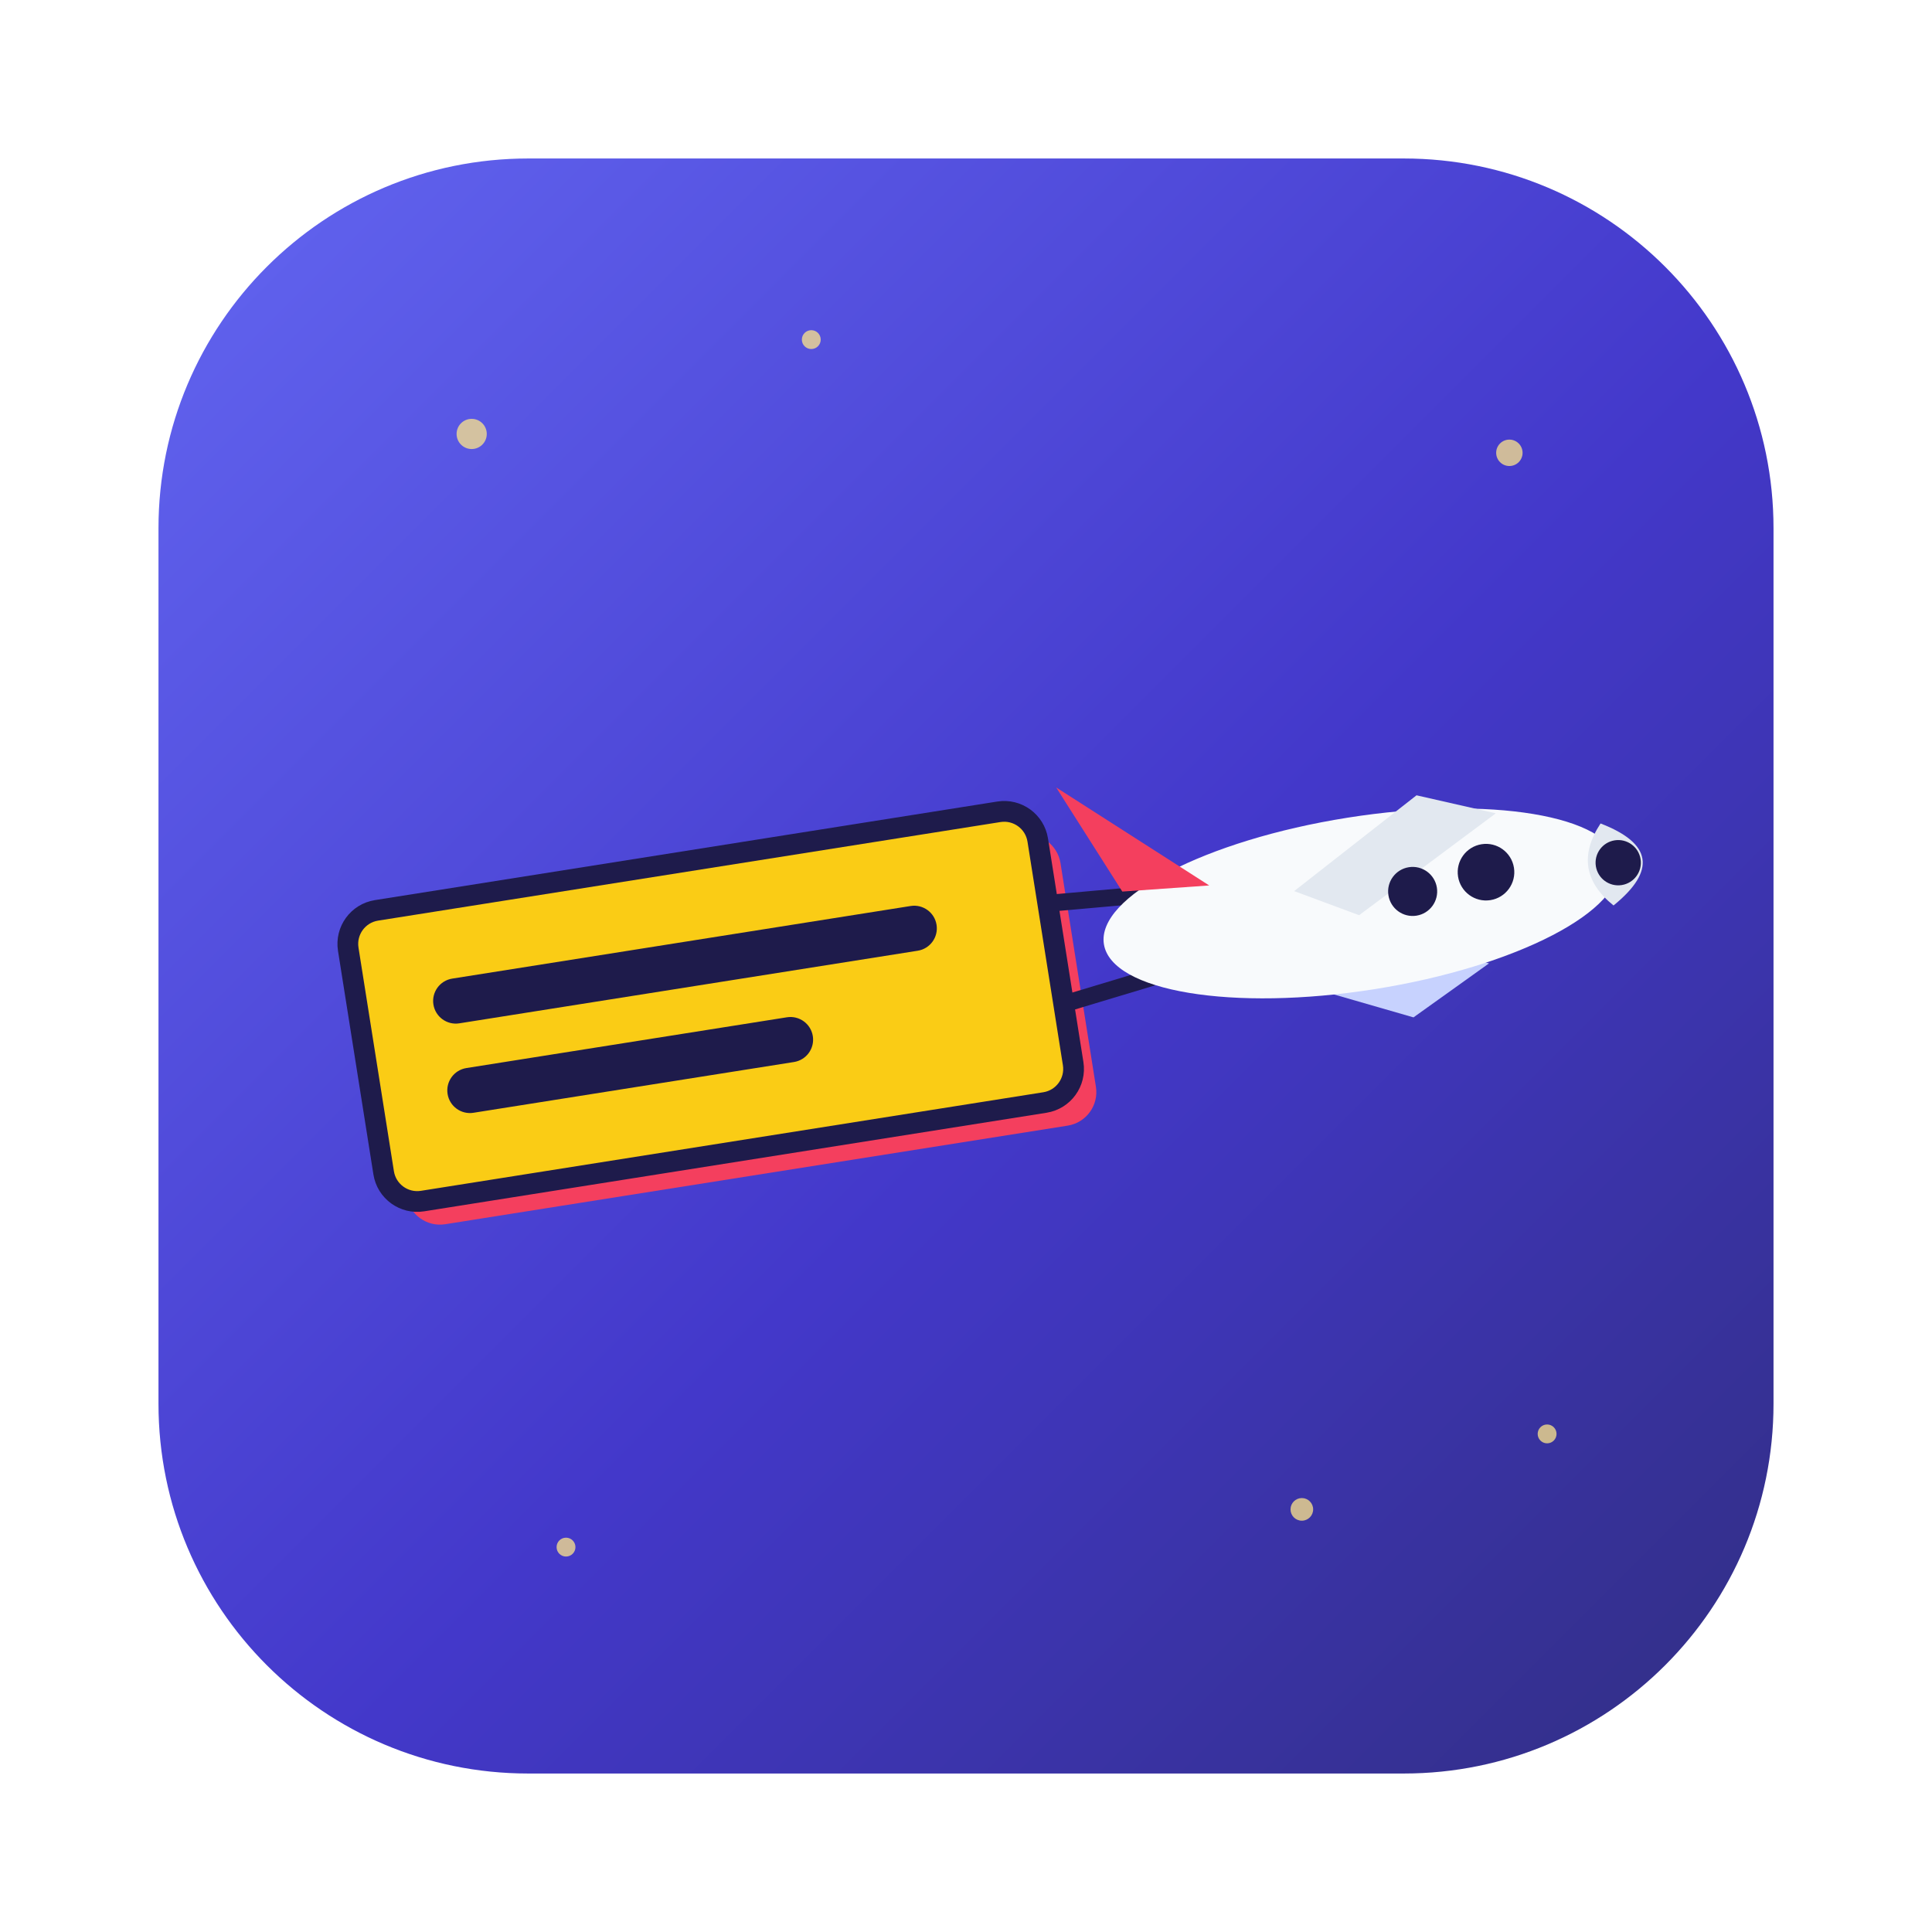
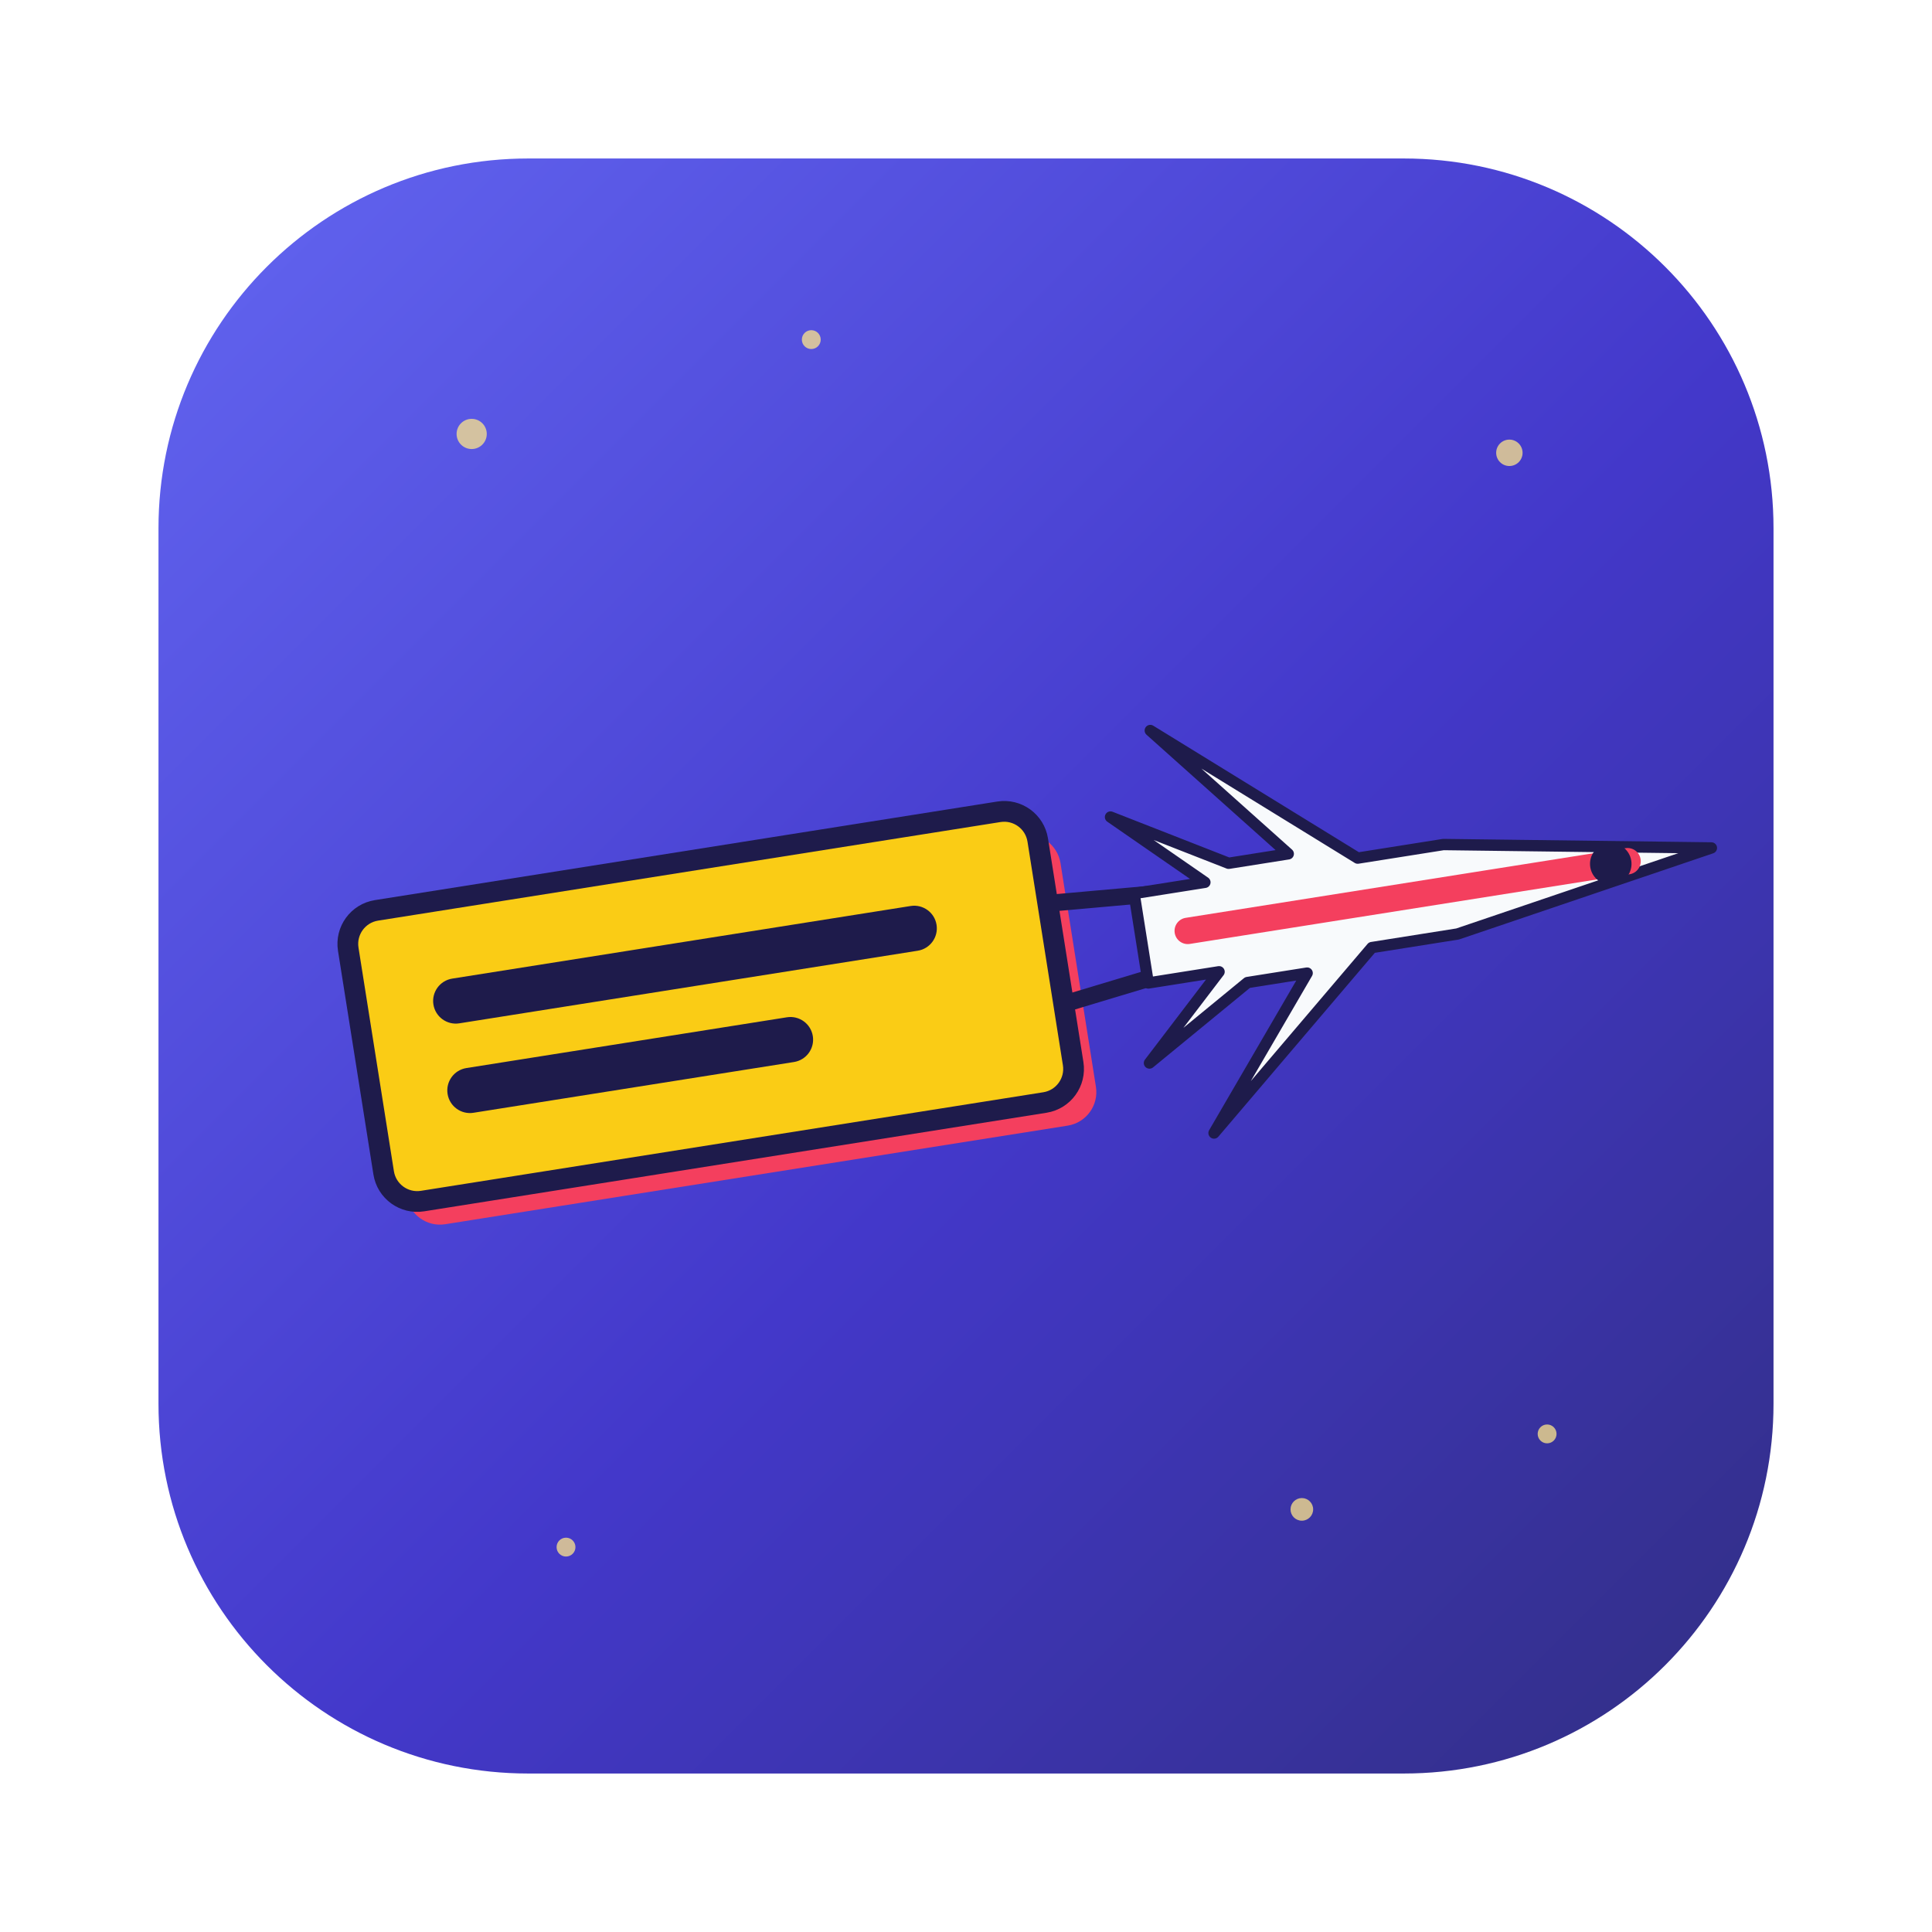
<svg xmlns="http://www.w3.org/2000/svg" viewBox="0 0 1024 1024">
  <defs>
    <linearGradient id="bg" x1="0" y1="0" x2="1" y2="1">
      <stop offset="0" stop-color="#6366f1" />
      <stop offset="0.55" stop-color="#4338ca" />
      <stop offset="1" stop-color="#312e81" />
    </linearGradient>
  </defs>
  <rect x="84" y="84" width="856" height="856" rx="196" fill="url(#bg)" />
  <g fill="#fde68a" opacity="0.75">
    <circle cx="250" cy="230" r="8" />
    <circle cx="430" cy="180" r="5" />
    <circle cx="800" cy="240" r="7" />
    <circle cx="690" cy="800" r="6" />
    <circle cx="300" cy="820" r="5" />
    <circle cx="820" cy="760" r="5" />
  </g>
  <g transform="rotate(-9 512 512)">
    <rect x="200" y="448" width="370" height="156" rx="18" fill="#f43f5e" />
    <rect x="190" y="434" width="370" height="156" rx="18" fill="#facc15" stroke="#1e1b4b" stroke-width="11" />
    <rect x="230" y="476" width="270" height="24" rx="12" fill="#1e1b4b" />
    <rect x="230" y="524" width="196" height="24" rx="12" fill="#1e1b4b" />
    <g stroke="#1e1b4b" stroke-width="9" stroke-linecap="round">
      <line x1="560" y1="486" x2="648" y2="492" />
      <line x1="560" y1="540" x2="648" y2="528" />
    </g>
-     <path d="M648 532 L742 576 L786 554 L702 516 Z" fill="#c7d2fe" />
-     <ellipse cx="724" cy="512" rx="138" ry="46" fill="#f8fafc" />
-     <path d="M856 490 q38 22 0 44 q-20 -22 0 -44 Z" fill="#e2e8f0" />
-     <path d="M600 486 L574 426 L646 490 Z" fill="#f43f5e" />
-     <path d="M690 500 L762 460 L802 476 L722 518 Z" fill="#e2e8f0" />
-     <circle cx="792" cy="506" r="15" fill="#1e1b4b" />
-     <circle cx="752" cy="510" r="13" fill="#1e1b4b" />
-     <circle cx="862" cy="512" r="12" fill="#1e1b4b" />
+     <path d="M912 512 L772 488 L726 488 L628 404 L690 480 L658 480 L600 446 L644 488 L606 488 L606 536 L644 536 L600 578 L658 544 L690 544 L628 620 L726 536 L772 536 Z" fill="#f8fafc" stroke="#1e1b4b" stroke-width="6" stroke-linejoin="round" />
+     <rect x="624" y="505" width="250" height="14" rx="7" fill="#f43f5e" />
+     <circle cx="858" cy="512" r="11" fill="#1e1b4b" />
  </g>
</svg>
